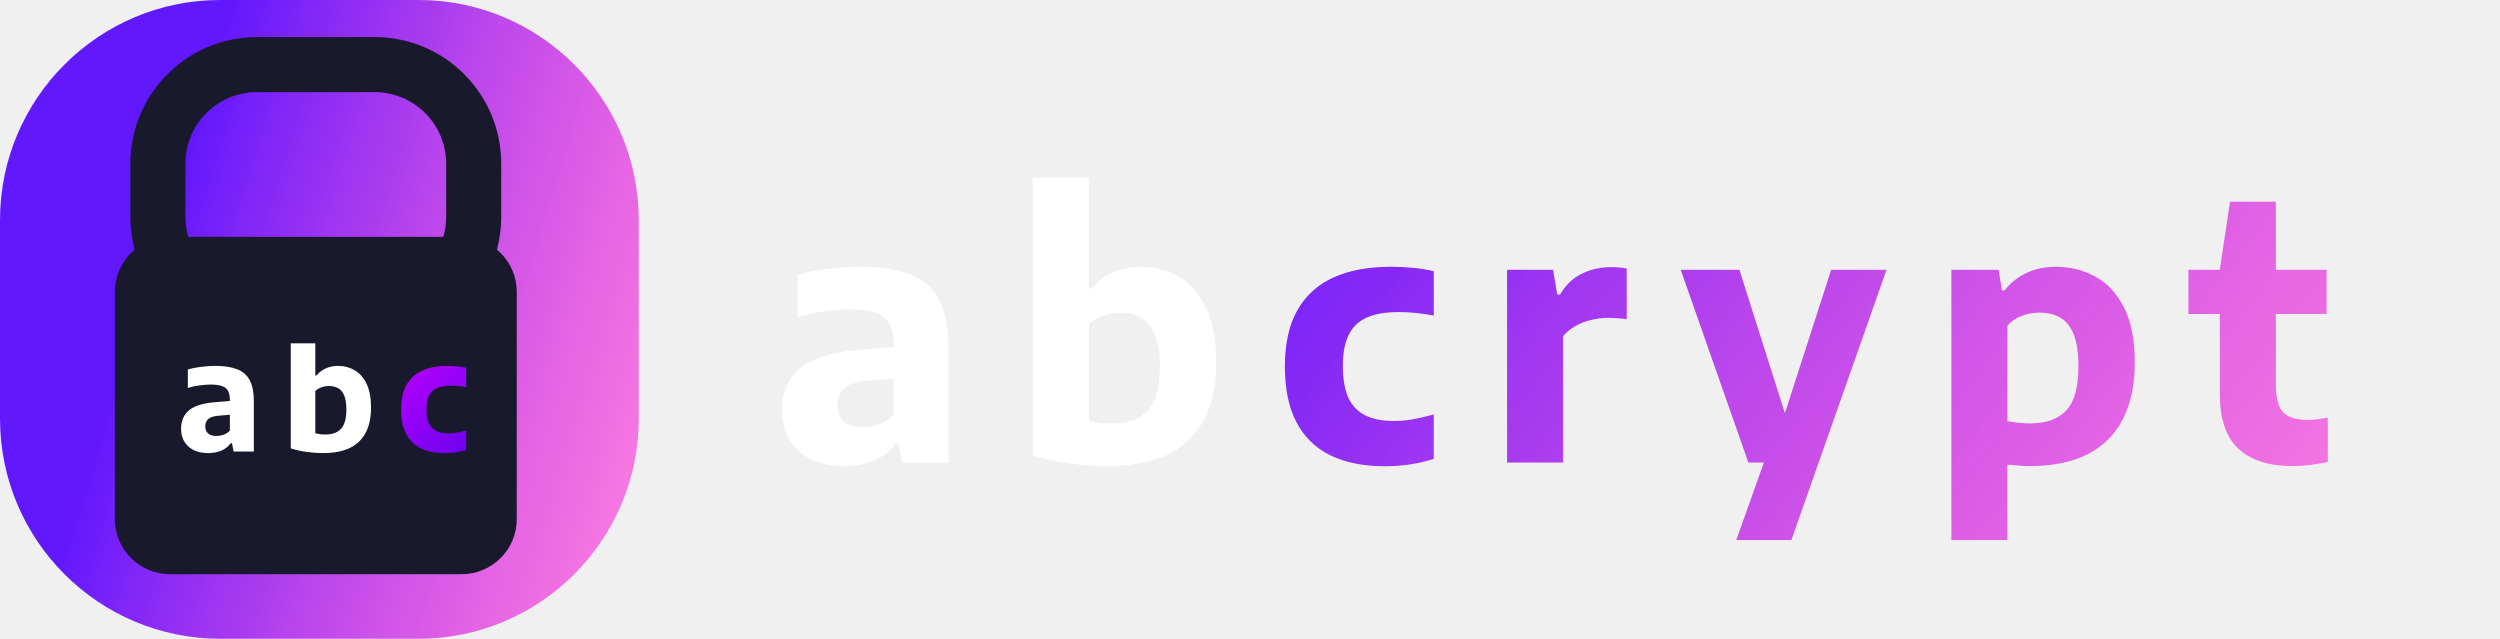
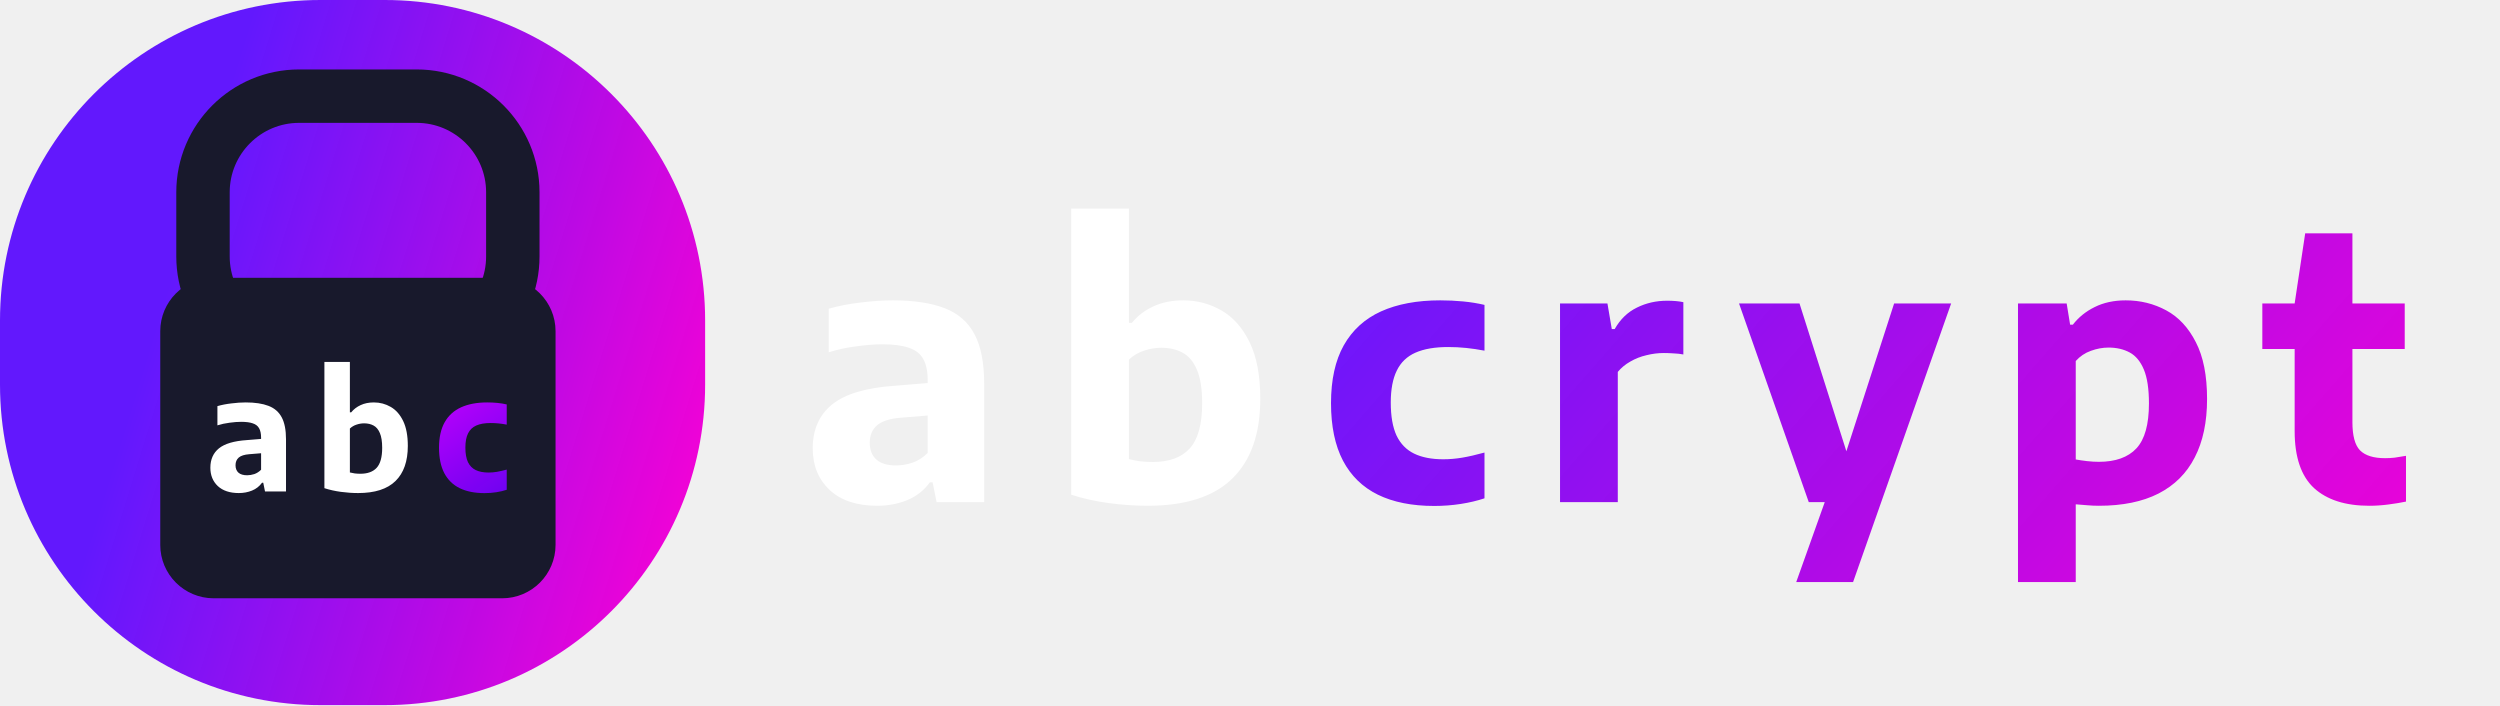
- <svg xmlns="http://www.w3.org/2000/svg" width="227" height="58" viewBox="0 0 227 58" fill="none">
-   <rect width="58" height="58" rx="20" fill="url(#paint0_linear_15_61)" />
-   <rect x="10.427" y="21.506" width="36.494" height="30.629" rx="5" fill="#18192C" />
-   <path d="M18.926 41.14C18.142 41.14 17.531 40.937 17.092 40.531C16.658 40.12 16.441 39.586 16.441 38.928C16.441 38.205 16.691 37.64 17.19 37.234C17.694 36.828 18.506 36.588 19.626 36.513L21.236 36.38L21.474 37.612L19.85 37.745C19.421 37.778 19.11 37.876 18.919 38.039C18.732 38.202 18.639 38.426 18.639 38.711C18.639 38.991 18.725 39.208 18.898 39.362C19.071 39.511 19.323 39.586 19.654 39.586C19.859 39.586 20.069 39.551 20.284 39.481C20.499 39.406 20.695 39.28 20.872 39.103V36.303C20.872 35.953 20.814 35.678 20.697 35.477C20.585 35.276 20.401 35.134 20.144 35.05C19.892 34.961 19.554 34.917 19.129 34.917C18.835 34.917 18.501 34.943 18.128 34.994C17.755 35.041 17.398 35.118 17.057 35.225V33.545C17.43 33.438 17.839 33.358 18.282 33.307C18.73 33.251 19.145 33.223 19.528 33.223C20.34 33.223 21.005 33.323 21.523 33.524C22.046 33.725 22.431 34.061 22.678 34.532C22.925 34.999 23.049 35.636 23.049 36.443V41H21.215L21.061 40.237H20.956C20.727 40.55 20.436 40.778 20.081 40.923C19.726 41.068 19.341 41.14 18.926 41.14ZM29.35 41.14C28.86 41.14 28.356 41.105 27.838 41.035C27.325 40.965 26.847 40.858 26.403 40.713V29.688H28.629V34.091H28.741C28.965 33.816 29.243 33.603 29.574 33.454C29.906 33.3 30.288 33.223 30.722 33.223C31.254 33.223 31.747 33.354 32.199 33.615C32.652 33.876 33.014 34.287 33.284 34.847C33.555 35.407 33.69 36.13 33.69 37.017C33.69 38.366 33.331 39.39 32.612 40.09C31.898 40.79 30.811 41.14 29.35 41.14ZM29.546 39.453C30.176 39.453 30.65 39.28 30.967 38.935C31.289 38.585 31.45 38.004 31.45 37.192C31.45 36.637 31.383 36.205 31.247 35.897C31.117 35.584 30.932 35.365 30.694 35.239C30.461 35.113 30.188 35.05 29.875 35.05C29.651 35.05 29.43 35.087 29.21 35.162C28.991 35.232 28.797 35.346 28.629 35.505V39.341C28.755 39.374 28.895 39.402 29.049 39.425C29.208 39.444 29.374 39.453 29.546 39.453Z" fill="white" />
-   <path d="M40.393 41.147C39.539 41.147 38.815 41.002 38.223 40.713C37.635 40.424 37.187 39.987 36.879 39.404C36.571 38.816 36.417 38.076 36.417 37.185C36.417 36.284 36.58 35.542 36.907 34.959C37.238 34.371 37.716 33.935 38.342 33.65C38.972 33.365 39.732 33.223 40.624 33.223C40.932 33.223 41.228 33.237 41.513 33.265C41.802 33.293 42.075 33.337 42.332 33.398V35.162C42.089 35.115 41.853 35.08 41.625 35.057C41.396 35.034 41.165 35.022 40.932 35.022C40.418 35.022 39.998 35.094 39.672 35.239C39.345 35.384 39.105 35.615 38.951 35.932C38.797 36.245 38.72 36.655 38.72 37.164C38.72 37.691 38.794 38.116 38.944 38.438C39.098 38.755 39.324 38.986 39.623 39.131C39.921 39.276 40.295 39.348 40.743 39.348C40.985 39.348 41.23 39.327 41.478 39.285C41.725 39.243 42.01 39.178 42.332 39.089V40.853C42.052 40.946 41.746 41.019 41.415 41.07C41.083 41.121 40.743 41.147 40.393 41.147Z" fill="url(#paint1_linear_15_61)" />
-   <rect x="14.337" y="5.865" width="28.674" height="22.809" rx="9" stroke="#18192C" stroke-width="5" />
-   <path d="M76.688 42.32C74.896 42.32 73.499 41.856 72.496 40.928C71.504 39.989 71.008 38.768 71.008 37.264C71.008 35.611 71.579 34.32 72.72 33.392C73.872 32.464 75.728 31.915 78.288 31.744L81.968 31.44L82.512 34.256L78.8 34.56C77.819 34.635 77.109 34.859 76.672 35.232C76.245 35.605 76.032 36.117 76.032 36.768C76.032 37.408 76.229 37.904 76.624 38.256C77.019 38.597 77.595 38.768 78.352 38.768C78.821 38.768 79.301 38.688 79.792 38.528C80.283 38.357 80.731 38.069 81.136 37.664V31.264C81.136 30.464 81.003 29.835 80.736 29.376C80.48 28.917 80.059 28.592 79.472 28.4C78.896 28.197 78.123 28.096 77.152 28.096C76.48 28.096 75.717 28.155 74.864 28.272C74.011 28.379 73.195 28.555 72.416 28.8V24.96C73.269 24.715 74.203 24.533 75.216 24.416C76.24 24.288 77.189 24.224 78.064 24.224C79.92 24.224 81.44 24.453 82.624 24.912C83.819 25.371 84.699 26.139 85.264 27.216C85.829 28.283 86.112 29.739 86.112 31.584V42H81.92L81.568 40.256H81.328C80.805 40.971 80.139 41.493 79.328 41.824C78.517 42.155 77.637 42.32 76.688 42.32ZM100.515 42.32C99.395 42.32 98.243 42.24 97.059 42.08C95.886 41.92 94.792 41.675 93.779 41.344V16.144H98.867V26.208H99.123C99.635 25.579 100.27 25.093 101.027 24.752C101.784 24.4 102.659 24.224 103.651 24.224C104.867 24.224 105.992 24.523 107.027 25.12C108.062 25.717 108.888 26.656 109.507 27.936C110.126 29.216 110.435 30.869 110.435 32.896C110.435 35.979 109.614 38.32 107.971 39.92C106.339 41.52 103.854 42.32 100.515 42.32ZM100.963 38.464C102.403 38.464 103.486 38.069 104.211 37.28C104.947 36.48 105.315 35.152 105.315 33.296C105.315 32.027 105.16 31.04 104.851 30.336C104.552 29.621 104.131 29.12 103.587 28.832C103.054 28.544 102.43 28.4 101.715 28.4C101.203 28.4 100.696 28.485 100.195 28.656C99.694 28.816 99.251 29.077 98.867 29.44V38.208C99.155 38.283 99.475 38.347 99.827 38.4C100.19 38.443 100.568 38.464 100.963 38.464Z" fill="white" />
-   <path d="M125.755 42.336C123.803 42.336 122.149 42.005 120.795 41.344C119.451 40.683 118.427 39.685 117.723 38.352C117.019 37.008 116.667 35.317 116.667 33.28C116.667 31.221 117.04 29.525 117.787 28.192C118.544 26.848 119.637 25.851 121.067 25.2C122.507 24.549 124.245 24.224 126.283 24.224C126.987 24.224 127.664 24.256 128.315 24.32C128.976 24.384 129.6 24.485 130.187 24.624V28.656C129.632 28.549 129.093 28.469 128.571 28.416C128.048 28.363 127.52 28.336 126.987 28.336C125.813 28.336 124.853 28.501 124.107 28.832C123.36 29.163 122.811 29.691 122.459 30.416C122.107 31.131 121.931 32.069 121.931 33.232C121.931 34.437 122.101 35.408 122.443 36.144C122.795 36.869 123.312 37.397 123.995 37.728C124.677 38.059 125.531 38.224 126.555 38.224C127.109 38.224 127.669 38.176 128.235 38.08C128.8 37.984 129.451 37.835 130.187 37.632V41.664C129.547 41.877 128.848 42.043 128.091 42.16C127.333 42.277 126.555 42.336 125.755 42.336ZM136.842 42V24.496H141.018L141.402 26.752H141.658C142.148 25.888 142.799 25.259 143.61 24.864C144.42 24.459 145.311 24.256 146.282 24.256C146.548 24.256 146.804 24.267 147.05 24.288C147.295 24.309 147.514 24.341 147.706 24.384V28.992C147.439 28.939 147.151 28.907 146.842 28.896C146.543 28.875 146.255 28.864 145.978 28.864C145.476 28.864 144.97 28.928 144.458 29.056C143.946 29.173 143.471 29.36 143.034 29.616C142.596 29.861 142.228 30.165 141.93 30.528V42H136.842ZM157.649 49.04L160.161 42L161.921 37.968L166.273 24.496H171.297L162.657 49.04H157.649ZM158.753 42L152.609 24.496H157.937L163.489 42H158.753ZM177.185 49.04V24.496H181.473L181.777 26.368H182.017C182.519 25.717 183.159 25.2 183.937 24.816C184.727 24.421 185.639 24.224 186.673 24.224C187.964 24.224 189.153 24.517 190.241 25.104C191.329 25.691 192.199 26.624 192.849 27.904C193.511 29.173 193.841 30.843 193.841 32.912C193.841 34.949 193.479 36.667 192.753 38.064C192.039 39.461 190.972 40.523 189.553 41.248C188.145 41.963 186.396 42.32 184.305 42.32C183.953 42.32 183.601 42.304 183.249 42.272C182.908 42.251 182.583 42.224 182.273 42.192V49.04H177.185ZM184.305 38.448C185.777 38.448 186.881 38.053 187.617 37.264C188.353 36.475 188.721 35.157 188.721 33.312C188.721 32.032 188.572 31.035 188.273 30.32C187.975 29.605 187.559 29.104 187.025 28.816C186.492 28.528 185.873 28.384 185.169 28.384C184.647 28.384 184.124 28.48 183.601 28.672C183.089 28.853 182.647 29.152 182.273 29.568V38.24C182.561 38.293 182.887 38.341 183.249 38.384C183.612 38.427 183.964 38.448 184.305 38.448ZM208.134 42.32C206.022 42.32 204.395 41.797 203.254 40.752C202.123 39.696 201.558 38.027 201.558 35.744V24.496L202.486 18.32H206.646V34.944C206.646 36.149 206.87 36.981 207.318 37.44C207.776 37.899 208.512 38.128 209.526 38.128C209.803 38.128 210.086 38.112 210.374 38.08C210.672 38.037 211.003 37.984 211.366 37.92V41.952C210.907 42.048 210.39 42.133 209.814 42.208C209.248 42.283 208.688 42.32 208.134 42.32ZM198.71 28.512V24.496H211.254V28.512H198.71Z" fill="url(#paint2_linear_15_61)" />
+ <svg xmlns="http://www.w3.org/2000/svg" width="234" height="66" viewBox="0 0 234 66" fill="none">
+   <rect width="66" height="66" rx="30" fill="url(#paint0_linear_15_61)" />
+   <rect x="19" y="9" width="29" height="24" rx="9" stroke="#18192C" stroke-width="5" />
+   <rect x="15" y="26" width="37" height="30" rx="5" fill="#18192C" />
+   <path d="M22.353 46.15C21.513 46.15 20.858 45.932 20.388 45.498C19.923 45.057 19.69 44.485 19.69 43.78C19.69 43.005 19.958 42.4 20.493 41.965C21.033 41.53 21.903 41.273 23.103 41.193L24.828 41.05L25.083 42.37L23.343 42.513C22.883 42.547 22.55 42.653 22.345 42.828C22.145 43.002 22.045 43.242 22.045 43.547C22.045 43.847 22.138 44.08 22.323 44.245C22.508 44.405 22.778 44.485 23.133 44.485C23.353 44.485 23.578 44.447 23.808 44.373C24.038 44.292 24.248 44.157 24.438 43.968V40.968C24.438 40.593 24.375 40.297 24.25 40.083C24.13 39.867 23.933 39.715 23.658 39.625C23.388 39.53 23.025 39.483 22.57 39.483C22.255 39.483 21.898 39.51 21.498 39.565C21.098 39.615 20.715 39.697 20.35 39.812V38.013C20.75 37.898 21.188 37.812 21.663 37.758C22.143 37.697 22.588 37.667 22.998 37.667C23.868 37.667 24.58 37.775 25.135 37.99C25.695 38.205 26.108 38.565 26.373 39.07C26.638 39.57 26.77 40.252 26.77 41.117V46H24.805L24.64 45.182H24.528C24.283 45.517 23.97 45.763 23.59 45.917C23.21 46.072 22.798 46.15 22.353 46.15ZM33.522 46.15C32.997 46.15 32.457 46.112 31.902 46.038C31.352 45.962 30.839 45.847 30.364 45.693V33.88H32.749V38.597H32.869C33.109 38.303 33.407 38.075 33.762 37.915C34.117 37.75 34.527 37.667 34.992 37.667C35.562 37.667 36.089 37.807 36.574 38.087C37.059 38.367 37.447 38.807 37.737 39.407C38.027 40.008 38.172 40.782 38.172 41.733C38.172 43.178 37.787 44.275 37.017 45.025C36.252 45.775 35.087 46.15 33.522 46.15ZM33.732 44.343C34.407 44.343 34.914 44.157 35.254 43.788C35.599 43.413 35.772 42.79 35.772 41.92C35.772 41.325 35.699 40.862 35.554 40.532C35.414 40.197 35.217 39.962 34.962 39.828C34.712 39.693 34.419 39.625 34.084 39.625C33.844 39.625 33.607 39.665 33.372 39.745C33.137 39.82 32.929 39.943 32.749 40.112V44.222C32.884 44.258 33.034 44.288 33.199 44.312C33.369 44.333 33.547 44.343 33.732 44.343Z" fill="white" />
+   <path d="M45.353 46.157C44.438 46.157 43.663 46.002 43.028 45.693C42.398 45.383 41.918 44.915 41.588 44.29C41.258 43.66 41.093 42.867 41.093 41.913C41.093 40.947 41.268 40.153 41.618 39.528C41.973 38.898 42.485 38.43 43.155 38.125C43.83 37.82 44.645 37.667 45.6 37.667C45.93 37.667 46.248 37.682 46.553 37.712C46.863 37.742 47.155 37.79 47.43 37.855V39.745C47.17 39.695 46.918 39.657 46.673 39.633C46.428 39.608 46.18 39.595 45.93 39.595C45.38 39.595 44.93 39.672 44.58 39.828C44.23 39.983 43.973 40.23 43.808 40.57C43.643 40.905 43.56 41.345 43.56 41.89C43.56 42.455 43.64 42.91 43.8 43.255C43.965 43.595 44.208 43.843 44.528 43.998C44.848 44.153 45.248 44.23 45.728 44.23C45.988 44.23 46.25 44.208 46.515 44.163C46.78 44.117 47.085 44.047 47.43 43.953V45.843C47.13 45.943 46.803 46.02 46.448 46.075C46.093 46.13 45.728 46.157 45.353 46.157Z" fill="url(#paint1_linear_15_61)" />
+   <path d="M82.106 47.34C80.202 47.34 78.717 46.847 77.652 45.861C76.598 44.864 76.071 43.566 76.071 41.968C76.071 40.211 76.677 38.84 77.89 37.854C79.114 36.868 81.086 36.284 83.806 36.103L87.716 35.78L88.294 38.772L84.35 39.095C83.307 39.174 82.554 39.412 82.089 39.809C81.636 40.206 81.409 40.75 81.409 41.441C81.409 42.121 81.619 42.648 82.038 43.022C82.457 43.385 83.069 43.566 83.874 43.566C84.373 43.566 84.883 43.481 85.404 43.311C85.925 43.13 86.401 42.824 86.832 42.393V35.593C86.832 34.743 86.69 34.074 86.407 33.587C86.135 33.1 85.687 32.754 85.064 32.55C84.452 32.335 83.63 32.227 82.599 32.227C81.885 32.227 81.075 32.289 80.168 32.414C79.261 32.527 78.394 32.714 77.567 32.975V28.895C78.474 28.634 79.465 28.442 80.542 28.317C81.63 28.181 82.639 28.113 83.568 28.113C85.54 28.113 87.155 28.357 88.413 28.844C89.682 29.331 90.617 30.147 91.218 31.292C91.819 32.425 92.119 33.972 92.119 35.933V47H87.665L87.291 45.147H87.036C86.481 45.906 85.772 46.462 84.911 46.813C84.05 47.164 83.115 47.34 82.106 47.34ZM107.422 47.34C106.232 47.34 105.008 47.255 103.75 47.085C102.504 46.915 101.342 46.654 100.265 46.303V19.528H105.671V30.221H105.943C106.487 29.552 107.162 29.037 107.966 28.674C108.771 28.3 109.7 28.113 110.754 28.113C112.046 28.113 113.242 28.43 114.341 29.065C115.441 29.7 116.319 30.697 116.976 32.057C117.634 33.417 117.962 35.174 117.962 37.327C117.962 40.602 117.09 43.09 115.344 44.79C113.61 46.49 110.97 47.34 107.422 47.34ZM107.898 43.243C109.428 43.243 110.579 42.824 111.349 41.985C112.131 41.135 112.522 39.724 112.522 37.752C112.522 36.403 112.358 35.355 112.029 34.607C111.712 33.848 111.264 33.315 110.686 33.009C110.12 32.703 109.457 32.55 108.697 32.55C108.153 32.55 107.615 32.641 107.082 32.822C106.55 32.992 106.079 33.27 105.671 33.655V42.971C105.977 43.05 106.317 43.118 106.691 43.175C107.077 43.22 107.479 43.243 107.898 43.243Z" fill="white" />
+   <path d="M134.239 47.357C132.165 47.357 130.408 47.006 128.969 46.303C127.541 45.6 126.453 44.541 125.705 43.124C124.957 41.696 124.583 39.9 124.583 37.735C124.583 35.548 124.98 33.746 125.773 32.329C126.578 30.901 127.739 29.841 129.258 29.15C130.788 28.459 132.635 28.113 134.8 28.113C135.548 28.113 136.268 28.147 136.959 28.215C137.662 28.283 138.325 28.391 138.948 28.538V32.822C138.359 32.709 137.786 32.624 137.231 32.567C136.676 32.51 136.115 32.482 135.548 32.482C134.301 32.482 133.281 32.658 132.488 33.009C131.695 33.36 131.111 33.921 130.737 34.692C130.363 35.451 130.176 36.449 130.176 37.684C130.176 38.965 130.357 39.996 130.72 40.778C131.094 41.549 131.644 42.11 132.369 42.461C133.094 42.812 134.001 42.988 135.089 42.988C135.678 42.988 136.273 42.937 136.874 42.835C137.475 42.733 138.166 42.574 138.948 42.359V46.643C138.268 46.87 137.526 47.045 136.721 47.17C135.916 47.295 135.089 47.357 134.239 47.357ZM146.019 47V28.402H150.456L150.864 30.799H151.136C151.657 29.881 152.349 29.212 153.21 28.793C154.071 28.362 155.018 28.147 156.049 28.147C156.332 28.147 156.604 28.158 156.865 28.181C157.126 28.204 157.358 28.238 157.562 28.283V33.179C157.279 33.122 156.973 33.088 156.644 33.077C156.327 33.054 156.021 33.043 155.726 33.043C155.193 33.043 154.655 33.111 154.111 33.247C153.567 33.372 153.063 33.57 152.598 33.842C152.133 34.103 151.742 34.426 151.425 34.811V47H146.019ZM168.127 54.48L170.796 47L172.666 42.716L177.29 28.402H182.628L173.448 54.48H168.127ZM169.3 47L162.772 28.402H168.433L174.332 47H169.3ZM188.884 54.48V28.402H193.44L193.763 30.391H194.018C194.551 29.7 195.231 29.15 196.058 28.742C196.897 28.323 197.866 28.113 198.965 28.113C200.337 28.113 201.6 28.425 202.756 29.048C203.912 29.671 204.836 30.663 205.527 32.023C206.23 33.372 206.581 35.145 206.581 37.344C206.581 39.509 206.196 41.333 205.425 42.818C204.666 44.303 203.533 45.43 202.025 46.201C200.529 46.96 198.671 47.34 196.449 47.34C196.075 47.34 195.701 47.323 195.327 47.289C194.965 47.266 194.619 47.238 194.29 47.204V54.48H188.884ZM196.449 43.226C198.013 43.226 199.186 42.807 199.968 41.968C200.75 41.129 201.141 39.73 201.141 37.769C201.141 36.409 200.983 35.349 200.665 34.59C200.348 33.831 199.906 33.298 199.339 32.992C198.773 32.686 198.115 32.533 197.367 32.533C196.812 32.533 196.257 32.635 195.701 32.839C195.157 33.032 194.687 33.349 194.29 33.791V43.005C194.596 43.062 194.942 43.113 195.327 43.158C195.713 43.203 196.087 43.226 196.449 43.226ZM221.767 47.34C219.523 47.34 217.795 46.785 216.582 45.674C215.381 44.552 214.78 42.778 214.78 40.353V28.402L215.766 21.84H220.186V39.503C220.186 40.784 220.424 41.668 220.9 42.155C221.387 42.642 222.169 42.886 223.246 42.886C223.541 42.886 223.841 42.869 224.147 42.835C224.464 42.79 224.816 42.733 225.201 42.665V46.949C224.714 47.051 224.164 47.142 223.552 47.221C222.951 47.3 222.356 47.34 221.767 47.34ZM211.754 32.669V28.402H225.082V32.669H211.754Z" fill="url(#paint2_linear_15_61)" />
  <defs>
-     <linearGradient id="paint0_linear_15_61" x1="14.301" y1="21.75" x2="62.778" y2="36.713" gradientUnits="userSpaceOnUse">
+     <linearGradient id="paint0_linear_15_61" x1="16.274" y1="24.75" x2="71.437" y2="41.777" gradientUnits="userSpaceOnUse">
      <stop stop-color="#5200FF" stop-opacity="0.9" />
-       <stop offset="0.951" stop-color="#FF00D2" stop-opacity="0.5" />
+       <stop offset="1" stop-color="#FF00D2" />
    </linearGradient>
-     <linearGradient id="paint1_linear_15_61" x1="32.269" y1="30.446" x2="44.751" y2="45.554" gradientUnits="userSpaceOnUse">
+     <linearGradient id="paint1_linear_15_61" x1="36.885" y1="34.446" x2="48.678" y2="51.893" gradientUnits="userSpaceOnUse">
      <stop offset="0.107" stop-color="#CC00FF" />
      <stop offset="1" stop-color="#5200FF" stop-opacity="0.9" />
    </linearGradient>
-     <linearGradient id="paint2_linear_15_61" x1="106" y1="21.75" x2="189.339" y2="86.504" gradientUnits="userSpaceOnUse">
+     <linearGradient id="paint2_linear_15_61" x1="115.438" y1="25.75" x2="200.654" y2="100.126" gradientUnits="userSpaceOnUse">
      <stop stop-color="#5200FF" stop-opacity="0.9" />
-       <stop offset="0.951" stop-color="#FF00D2" stop-opacity="0.5" />
+       <stop offset="1" stop-color="#FF00D2" />
    </linearGradient>
  </defs>
</svg>
